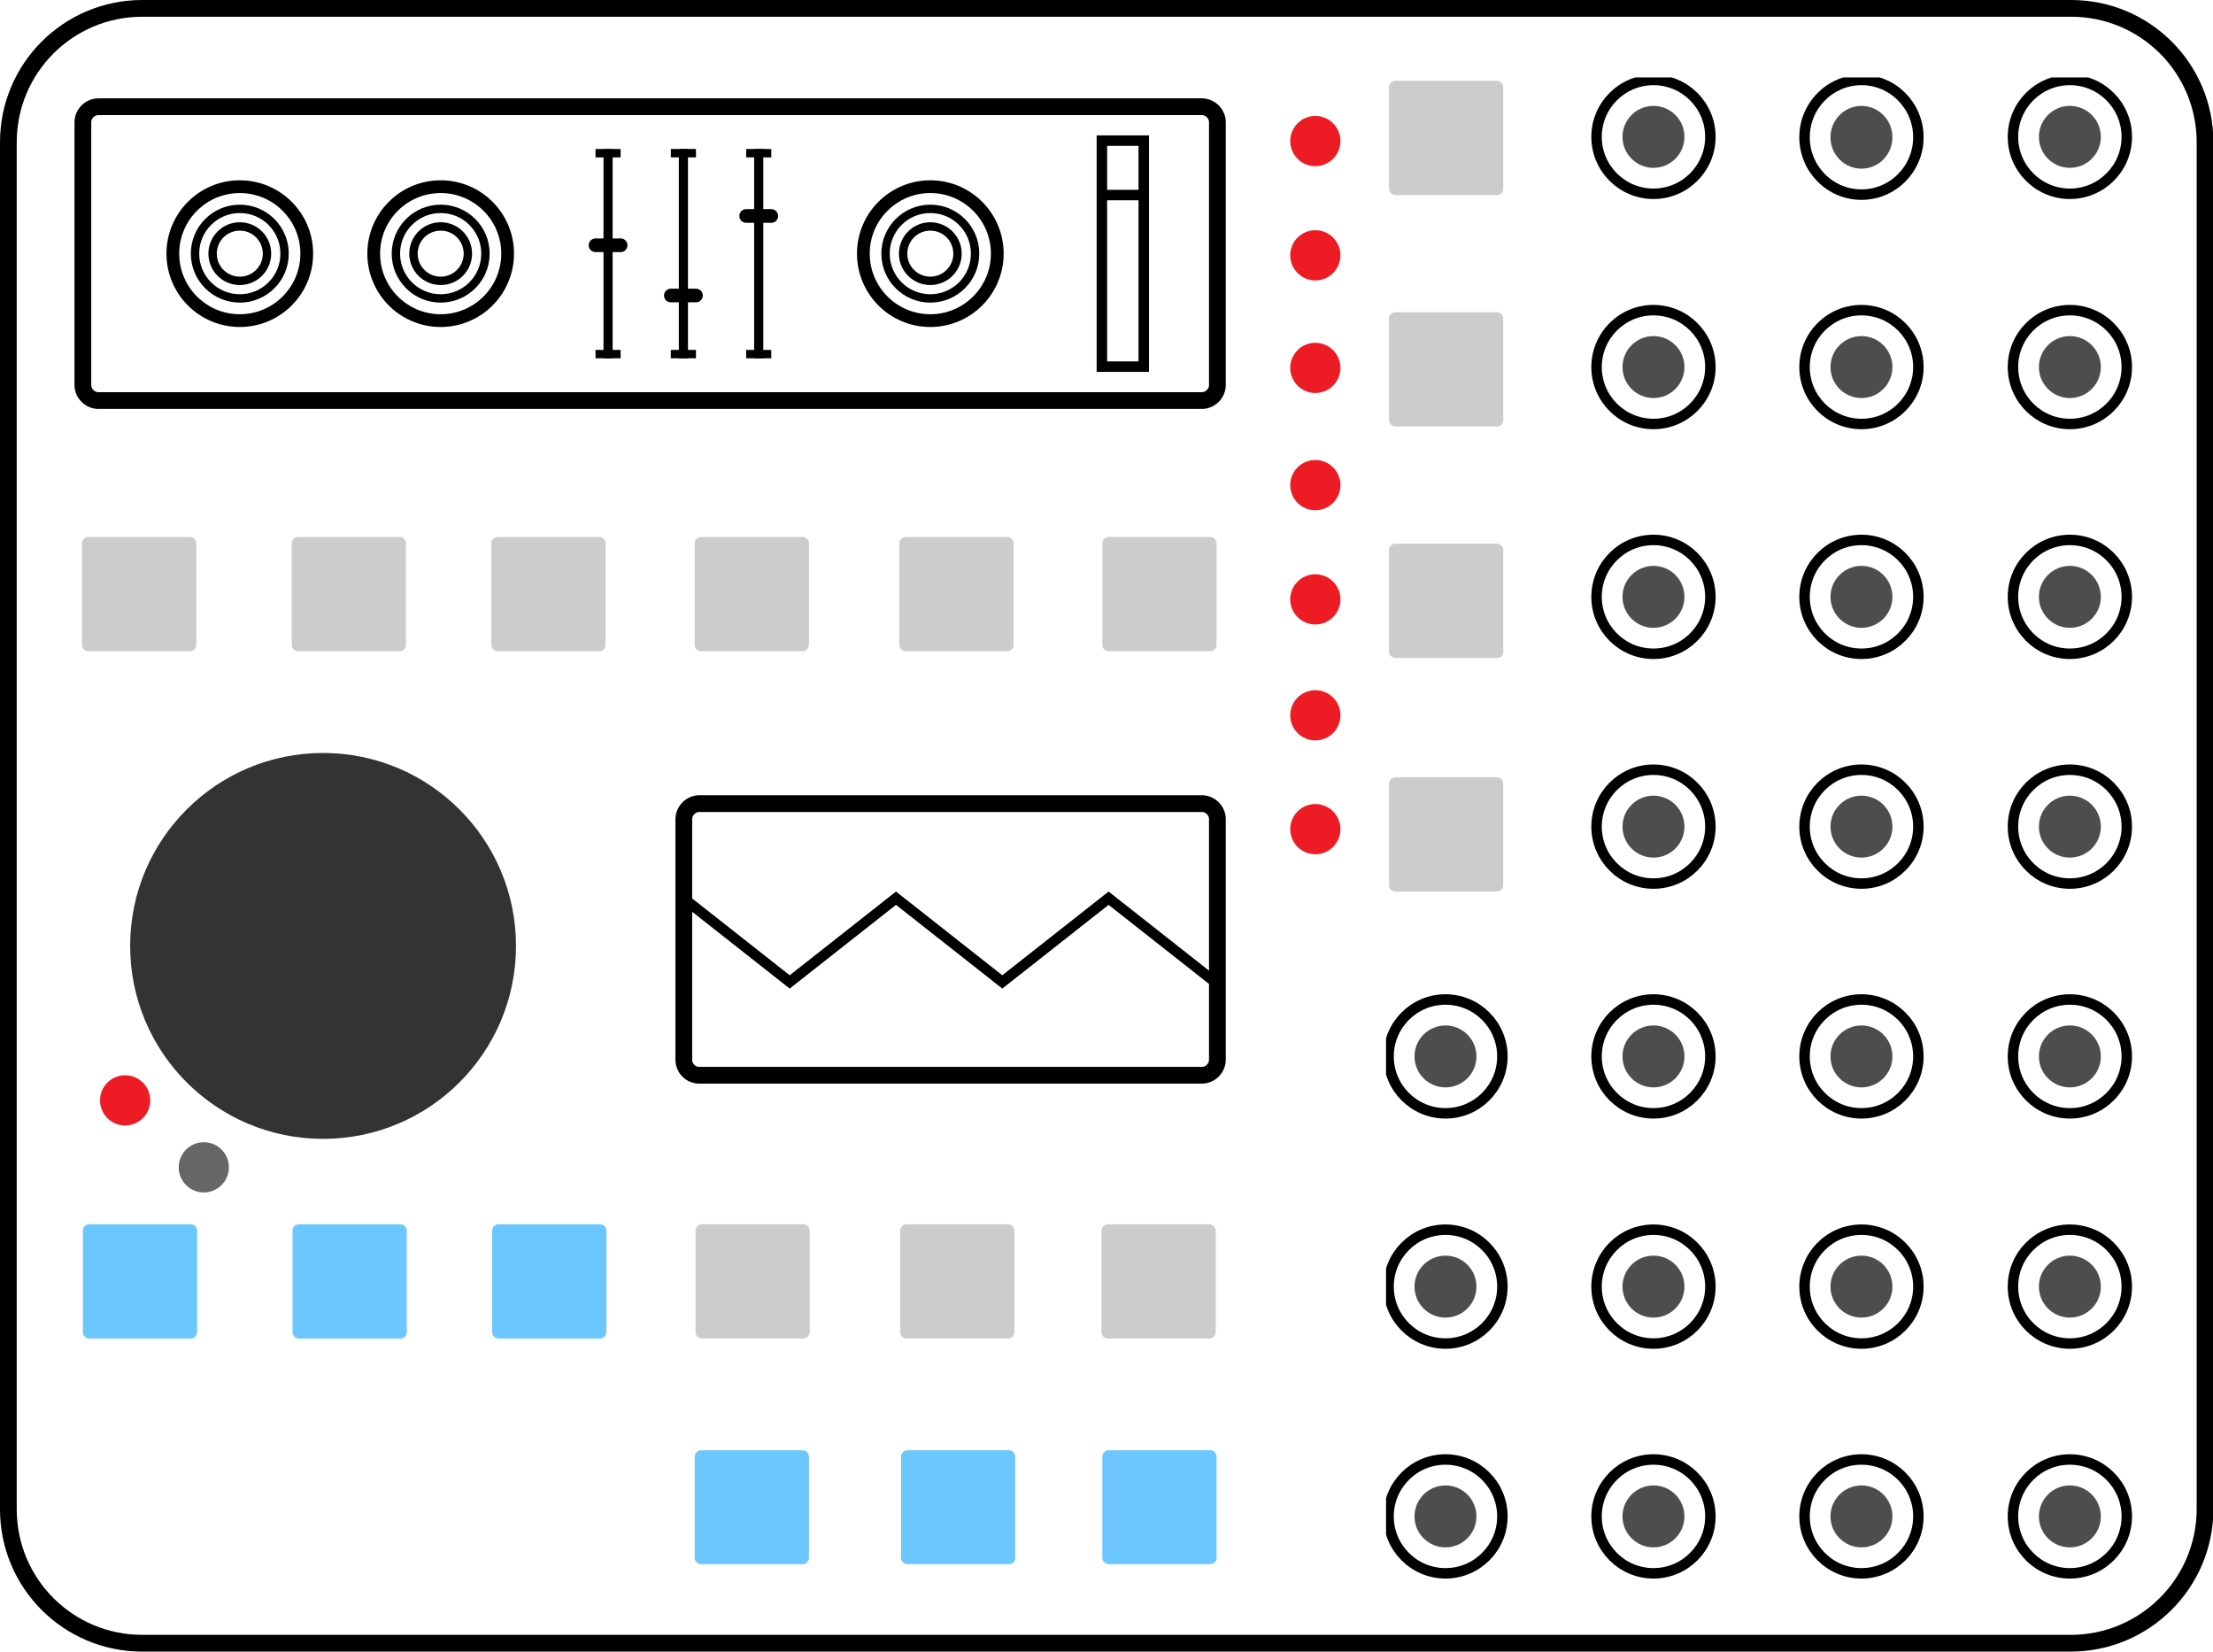
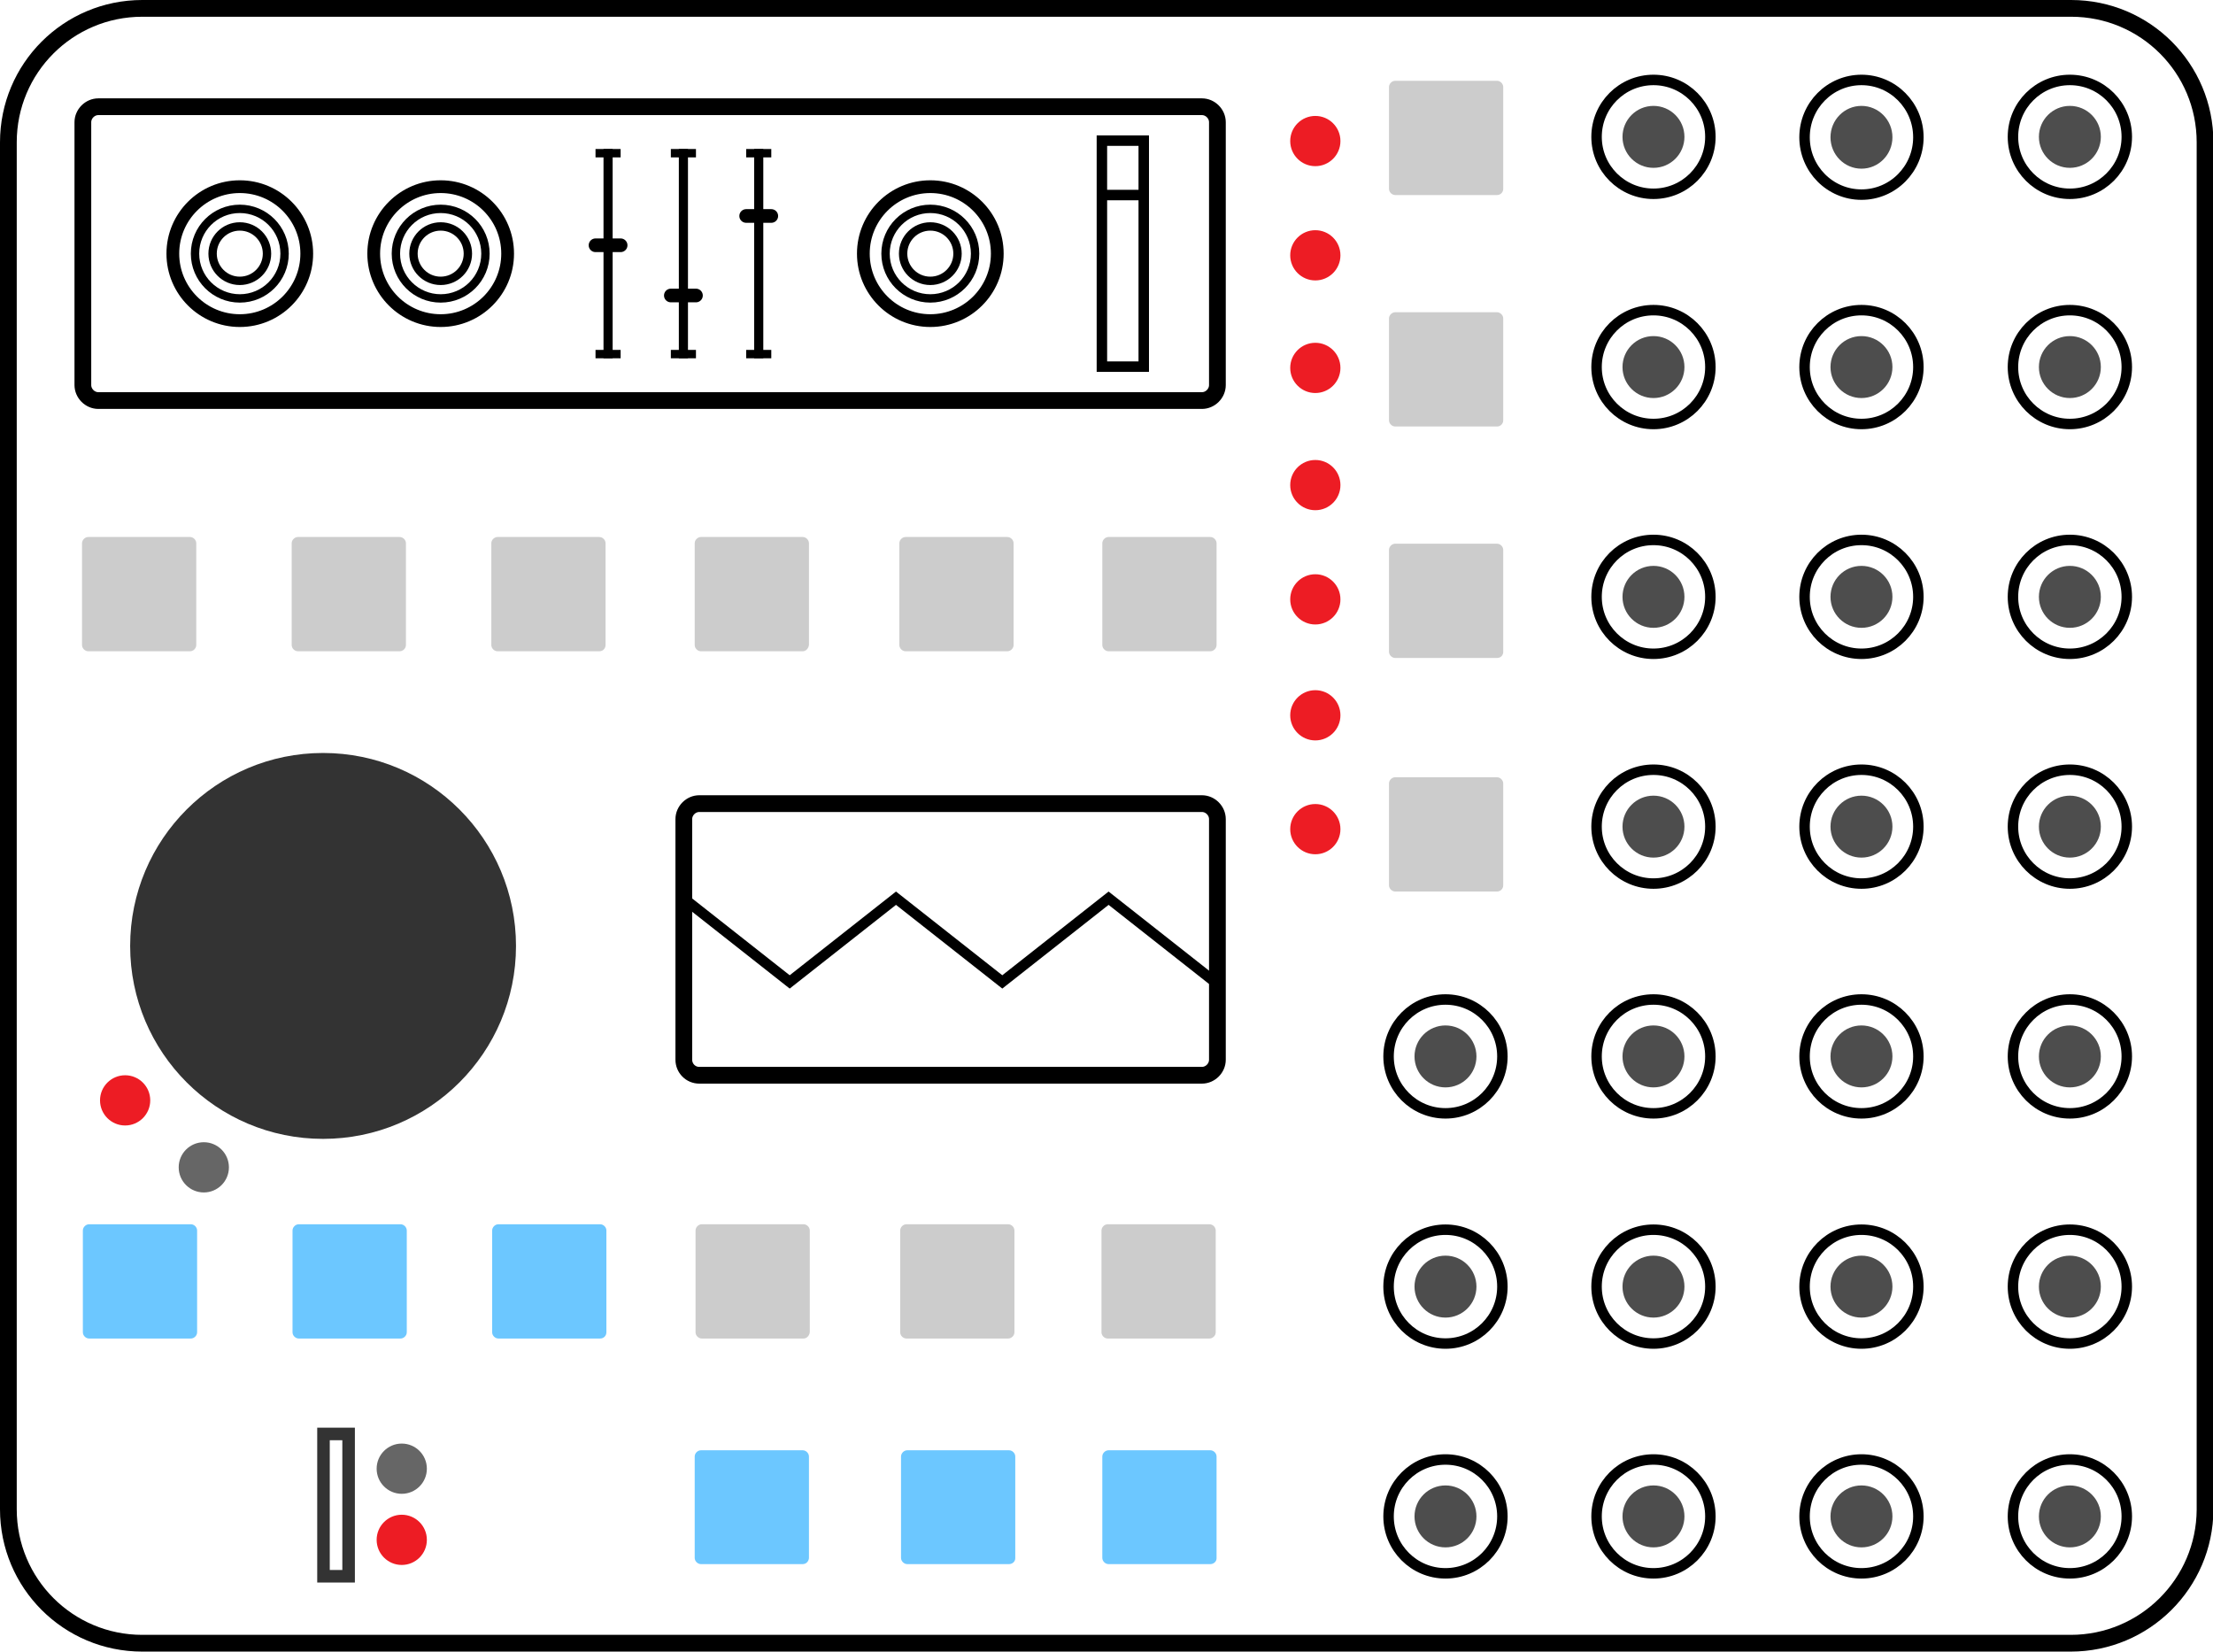
- <svg xmlns="http://www.w3.org/2000/svg" xmlns:xlink="http://www.w3.org/1999/xlink" version="1.1" id="Layer_1" x="0px" y="0px" viewBox="0 0 528.8 394.6" style="enable-background:new 0 0 528.8 394.6;" xml:space="preserve">
+ <svg xmlns="http://www.w3.org/2000/svg" version="1.1" id="Layer_1" x="0px" y="0px" viewBox="0 0 528.8 394.6" style="enable-background:new 0 0 528.8 394.6;" xml:space="preserve">
  <style type="text/css">
	.st0{fill:none;stroke:#000000;stroke-width:4;stroke-miterlimit:10;}
	.st1{fill:#333333;}
	.st2{fill:#666666;}
	.st3{fill:#ED1C24;}
	.st4{fill:#6CC7FF;}
	.st5{fill:#CCCCCC;}
- 	.st6{clip-path:url(#SVGID_2_);}
- 	.st7{fill:none;stroke:#000000;stroke-width:2.5;stroke-miterlimit:10;}
- 	.st8{fill:#4D4D4D;}
- 	.st9{fill:none;stroke:#000000;stroke-width:3.048;stroke-miterlimit:10;}
- 	.st10{fill:none;stroke:#000000;stroke-width:2;stroke-miterlimit:10;}
- 	.st11{fill:none;stroke:#000000;stroke-width:2.182;stroke-miterlimit:10;}
- 	.st12{fill:none;stroke:#000000;stroke-width:3.266;stroke-linecap:round;stroke-miterlimit:10;}
+ 	.st6{fill:none;stroke:#000000;stroke-width:2.5;stroke-miterlimit:10;}
+ 	.st7{fill:none;stroke:#000000;stroke-width:3.048;stroke-miterlimit:10;}
+ 	.st8{fill:none;stroke:#000000;stroke-width:2;stroke-miterlimit:10;}
+ 	.st9{fill:none;stroke:#000000;stroke-width:2.182;stroke-miterlimit:10;}
+ 	.st10{fill:none;stroke:#000000;stroke-width:3.266;stroke-linecap:round;stroke-miterlimit:10;}
+ 	.st11{fill:#4D4D4D;}
+ 	.st12{fill:none;stroke:#333333;stroke-width:3;stroke-miterlimit:10;}
</style>
  <g>
    <path class="st0" d="M494.8,392.6H34c-17.7,0-32-14.3-32-32V34C2,16.3,16.3,2,34,2h460.9c17.7,0,32,14.3,32,32v326.7   C526.8,378.3,512.5,392.6,494.8,392.6z" />
    <circle class="st1" cx="77.2" cy="226" r="46.1" />
    <circle class="st2" cx="48.7" cy="278.9" r="6" />
    <circle class="st3" cx="29.9" cy="262.9" r="6" />
    <path class="st4" d="M45.6,319.8H21.3c-0.8,0-1.5-0.7-1.5-1.5V294c0-0.8,0.7-1.5,1.5-1.5h24.3c0.8,0,1.5,0.7,1.5,1.5v24.3   C47.1,319.1,46.4,319.8,45.6,319.8z" />
    <path class="st4" d="M95.7,319.8H71.4c-0.8,0-1.5-0.7-1.5-1.5V294c0-0.8,0.7-1.5,1.5-1.5h24.3c0.8,0,1.5,0.7,1.5,1.5v24.3   C97.2,319.1,96.5,319.8,95.7,319.8z" />
    <path class="st4" d="M143.4,319.8h-24.3c-0.8,0-1.5-0.7-1.5-1.5V294c0-0.8,0.7-1.5,1.5-1.5h24.3c0.8,0,1.5,0.7,1.5,1.5v24.3   C144.9,319.1,144.3,319.8,143.4,319.8z" />
    <path class="st5" d="M192,319.8h-24.3c-0.8,0-1.5-0.7-1.5-1.5V294c0-0.8,0.7-1.5,1.5-1.5H192c0.8,0,1.5,0.7,1.5,1.5v24.3   C193.4,319.1,192.8,319.8,192,319.8z" />
    <path class="st5" d="M240.9,319.8h-24.3c-0.8,0-1.5-0.7-1.5-1.5V294c0-0.8,0.7-1.5,1.5-1.5h24.3c0.8,0,1.5,0.7,1.5,1.5v24.3   C242.4,319.1,241.7,319.8,240.9,319.8z" />
    <path class="st5" d="M289,319.8h-24.3c-0.8,0-1.5-0.7-1.5-1.5V294c0-0.8,0.7-1.5,1.5-1.5H289c0.8,0,1.5,0.7,1.5,1.5v24.3   C290.5,319.1,289.8,319.8,289,319.8z" />
    <path class="st4" d="M191.8,373.7h-24.3c-0.8,0-1.5-0.7-1.5-1.5V348c0-0.8,0.7-1.5,1.5-1.5h24.3c0.8,0,1.5,0.7,1.5,1.5v24.3   C193.2,373.1,192.6,373.7,191.8,373.7z" />
    <path class="st4" d="M241.1,373.7h-24.3c-0.8,0-1.5-0.7-1.5-1.5V348c0-0.8,0.7-1.5,1.5-1.5h24.3c0.8,0,1.5,0.7,1.5,1.5v24.3   C242.6,373.1,241.9,373.7,241.1,373.7z" />
    <path class="st4" d="M289.2,373.7h-24.3c-0.8,0-1.5-0.7-1.5-1.5V348c0-0.8,0.7-1.5,1.5-1.5h24.3c0.8,0,1.5,0.7,1.5,1.5v24.3   C290.7,373.1,290,373.7,289.2,373.7z" />
    <path class="st5" d="M289.2,155.6h-24.3c-0.8,0-1.5-0.7-1.5-1.5v-24.3c0-0.8,0.7-1.5,1.5-1.5h24.3c0.8,0,1.5,0.7,1.5,1.5v24.3   C290.7,154.9,290,155.6,289.2,155.6z" />
    <path class="st5" d="M240.7,155.6h-24.3c-0.8,0-1.5-0.7-1.5-1.5v-24.3c0-0.8,0.7-1.5,1.5-1.5h24.3c0.8,0,1.5,0.7,1.5,1.5v24.3   C242.2,154.9,241.5,155.6,240.7,155.6z" />
    <path class="st5" d="M191.8,155.6h-24.3c-0.8,0-1.5-0.7-1.5-1.5v-24.3c0-0.8,0.7-1.5,1.5-1.5h24.3c0.8,0,1.5,0.7,1.5,1.5v24.3   C193.2,154.9,192.6,155.6,191.8,155.6z" />
    <path class="st5" d="M143.2,155.6h-24.3c-0.8,0-1.5-0.7-1.5-1.5v-24.3c0-0.8,0.7-1.5,1.5-1.5h24.3c0.8,0,1.5,0.7,1.5,1.5v24.3   C144.7,154.9,144.1,155.6,143.2,155.6z" />
    <path class="st5" d="M95.5,155.6H71.2c-0.8,0-1.5-0.7-1.5-1.5v-24.3c0-0.8,0.7-1.5,1.5-1.5h24.3c0.8,0,1.5,0.7,1.5,1.5v24.3   C97,154.9,96.3,155.6,95.5,155.6z" />
    <path class="st5" d="M45.4,155.6H21.1c-0.8,0-1.5-0.7-1.5-1.5v-24.3c0-0.8,0.7-1.5,1.5-1.5h24.3c0.8,0,1.5,0.7,1.5,1.5v24.3   C46.9,154.9,46.2,155.6,45.4,155.6z" />
    <circle class="st3" cx="314.3" cy="33.7" r="6" />
    <circle class="st3" cx="314.3" cy="61" r="6" />
    <circle class="st3" cx="314.3" cy="87.9" r="6" />
    <circle class="st3" cx="314.3" cy="115.9" r="6" />
    <circle class="st3" cx="314.3" cy="143.2" r="6" />
    <circle class="st3" cx="314.3" cy="170.9" r="6" />
    <circle class="st3" cx="314.3" cy="198.1" r="6" />
    <path class="st5" d="M357.7,157.2h-24.3c-0.8,0-1.5-0.7-1.5-1.5v-24.3c0-0.8,0.7-1.5,1.5-1.5h24.3c0.8,0,1.5,0.7,1.5,1.5v24.3   C359.2,156.6,358.6,157.2,357.7,157.2z" />
    <path class="st5" d="M357.7,213h-24.3c-0.8,0-1.5-0.7-1.5-1.5v-24.3c0-0.8,0.7-1.5,1.5-1.5h24.3c0.8,0,1.5,0.7,1.5,1.5v24.3   C359.2,212.3,358.6,213,357.7,213z" />
    <path class="st5" d="M357.7,101.9h-24.3c-0.8,0-1.5-0.7-1.5-1.5V76.1c0-0.8,0.7-1.5,1.5-1.5h24.3c0.8,0,1.5,0.7,1.5,1.5v24.3   C359.2,101.2,358.6,101.9,357.7,101.9z" />
    <path class="st5" d="M357.7,46.6h-24.3c-0.8,0-1.5-0.7-1.5-1.5V20.8c0-0.8,0.7-1.5,1.5-1.5h24.3c0.8,0,1.5,0.7,1.5,1.5v24.3   C359.2,45.9,358.6,46.6,357.7,46.6z" />
    <path class="st0" d="M287.2,95.7H23.5c-2,0-3.7-1.7-3.7-3.7V29.2c0-2,1.7-3.7,3.7-3.7h263.7c2,0,3.7,1.7,3.7,3.7V92   C290.9,94,289.2,95.7,287.2,95.7z" />
    <path class="st0" d="M167.1,256.9h120.1c2,0,3.7-1.7,3.7-3.7v-57.5c0-2-1.7-3.7-3.7-3.7H167.1c-2,0-3.7,1.7-3.7,3.7v57.5   C163.4,255.2,165,256.9,167.1,256.9z" />
    <g>
-       <defs>
-         <rect id="SVGID_1_" x="331.2" y="18.5" width="184.7" height="362.2" />
-       </defs>
-       <clipPath id="SVGID_2_">
-         <use xlink:href="#SVGID_1_" style="overflow:visible;" />
-       </clipPath>
-       <g class="st6">
-         <g>
-           <g>
-             <circle class="st7" cx="395.1" cy="32.7" r="13.6" />
-             <circle class="st8" cx="395.1" cy="32.7" r="7.4" />
-           </g>
-         </g>
-         <g>
-           <g>
-             <ellipse class="st7" cx="444.8" cy="32.8" rx="13.6" ry="13.7" />
-             <ellipse class="st8" cx="444.8" cy="32.8" rx="7.4" ry="7.5" />
-           </g>
-         </g>
-         <g>
-           <g>
-             <circle class="st7" cx="494.6" cy="32.7" r="13.6" />
-             <circle class="st8" cx="494.6" cy="32.7" r="7.4" />
-           </g>
-         </g>
-         <g>
-           <g>
-             <circle class="st7" cx="395.1" cy="87.7" r="13.6" />
-             <circle class="st8" cx="395.1" cy="87.7" r="7.4" />
-           </g>
-         </g>
-         <g>
-           <g>
-             <circle class="st7" cx="444.8" cy="87.7" r="13.6" />
-             <circle class="st8" cx="444.8" cy="87.7" r="7.4" />
-           </g>
-         </g>
-         <g>
-           <g>
-             <circle class="st7" cx="494.6" cy="87.7" r="13.6" />
-             <circle class="st8" cx="494.6" cy="87.7" r="7.4" />
-           </g>
-         </g>
-         <g>
-           <g>
-             <circle class="st7" cx="395.1" cy="142.6" r="13.6" />
-             <circle class="st8" cx="395.1" cy="142.6" r="7.4" />
-           </g>
-         </g>
-         <g>
-           <g>
-             <circle class="st7" cx="444.8" cy="142.6" r="13.6" />
-             <circle class="st8" cx="444.8" cy="142.6" r="7.4" />
-           </g>
-         </g>
-         <g>
-           <g>
-             <circle class="st7" cx="494.6" cy="142.6" r="13.6" />
-             <circle class="st8" cx="494.6" cy="142.6" r="7.4" />
-           </g>
-         </g>
-         <g>
-           <g>
-             <circle class="st7" cx="395.1" cy="197.5" r="13.6" />
-             <circle class="st8" cx="395.1" cy="197.5" r="7.4" />
-           </g>
-         </g>
-         <g>
-           <g>
-             <circle class="st7" cx="444.8" cy="197.5" r="13.6" />
-             <circle class="st8" cx="444.8" cy="197.5" r="7.4" />
-           </g>
-         </g>
-         <g>
-           <g>
-             <circle class="st7" cx="494.6" cy="197.5" r="13.6" />
-             <circle class="st8" cx="494.6" cy="197.5" r="7.4" />
-           </g>
-         </g>
-         <g>
-           <g>
-             <circle class="st7" cx="345.4" cy="252.4" r="13.6" />
-             <circle class="st8" cx="345.4" cy="252.4" r="7.4" />
-           </g>
-         </g>
-         <g>
-           <g>
-             <circle class="st7" cx="395.1" cy="252.4" r="13.6" />
-             <circle class="st8" cx="395.1" cy="252.4" r="7.4" />
-           </g>
-         </g>
-         <g>
-           <g>
-             <circle class="st7" cx="444.8" cy="252.4" r="13.6" />
-             <circle class="st8" cx="444.8" cy="252.4" r="7.4" />
-           </g>
-         </g>
-         <g>
-           <g>
-             <circle class="st7" cx="494.6" cy="252.4" r="13.6" />
-             <circle class="st8" cx="494.6" cy="252.4" r="7.4" />
-           </g>
-         </g>
-         <g>
-           <g>
-             <circle class="st7" cx="345.4" cy="307.4" r="13.6" />
-             <circle class="st8" cx="345.4" cy="307.4" r="7.4" />
-           </g>
-         </g>
-         <g>
-           <g>
-             <circle class="st7" cx="395.1" cy="307.4" r="13.6" />
-             <circle class="st8" cx="395.1" cy="307.4" r="7.4" />
-           </g>
-         </g>
-         <g>
-           <g>
-             <circle class="st7" cx="444.8" cy="307.4" r="13.6" />
-             <circle class="st8" cx="444.8" cy="307.4" r="7.4" />
-           </g>
-         </g>
-         <g>
-           <g>
-             <circle class="st7" cx="494.6" cy="307.4" r="13.6" />
-             <circle class="st8" cx="494.6" cy="307.4" r="7.4" />
-           </g>
-         </g>
-         <g>
-           <g>
-             <circle class="st7" cx="345.4" cy="362.3" r="13.6" />
-             <circle class="st8" cx="345.4" cy="362.3" r="7.4" />
-           </g>
-         </g>
-         <g>
-           <g>
-             <circle class="st7" cx="395.1" cy="362.3" r="13.6" />
-             <circle class="st8" cx="395.1" cy="362.3" r="7.4" />
-           </g>
-         </g>
-         <g>
-           <g>
-             <circle class="st7" cx="444.8" cy="362.3" r="13.6" />
-             <circle class="st8" cx="444.8" cy="362.3" r="7.4" />
-           </g>
-         </g>
-         <g>
-           <g>
-             <circle class="st7" cx="494.6" cy="362.3" r="13.6" />
-             <circle class="st8" cx="494.6" cy="362.3" r="7.4" />
-           </g>
-         </g>
-       </g>
-     </g>
-     <g>
-       <polyline class="st7" points="163.3,214.6 188.7,234.6 214.1,214.6 239.5,234.6 264.9,214.6 290.3,234.6   " />
-     </g>
-     <rect x="263.3" y="33.6" class="st7" width="10" height="54" />
-     <line class="st7" x1="263.3" y1="46.6" x2="273.3" y2="46.6" />
-     <g>
-       <circle class="st9" cx="105.3" cy="60.6" r="16" />
-       <circle class="st10" cx="105.3" cy="60.6" r="10.7" />
-       <circle class="st10" cx="105.3" cy="60.6" r="6.5" />
-     </g>
-     <g>
-       <circle class="st9" cx="222.3" cy="60.6" r="16" />
-       <circle class="st10" cx="222.3" cy="60.6" r="10.7" />
-       <circle class="st10" cx="222.3" cy="60.6" r="6.5" />
-     </g>
-     <g>
-       <circle class="st9" cx="57.3" cy="60.6" r="16" />
-       <circle class="st10" cx="57.3" cy="60.6" r="10.7" />
-       <circle class="st10" cx="57.3" cy="60.6" r="6.5" />
-     </g>
-     <g>
-       <line class="st11" x1="145.3" y1="85.6" x2="145.3" y2="35.6" />
-       <line class="st10" x1="142.3" y1="36.6" x2="148.3" y2="36.6" />
-       <line class="st10" x1="142.3" y1="84.6" x2="148.3" y2="84.6" />
-       <line class="st12" x1="142.3" y1="58.6" x2="148.3" y2="58.6" />
-     </g>
-     <g>
-       <line class="st11" x1="163.3" y1="85.6" x2="163.3" y2="35.6" />
-       <line class="st10" x1="160.3" y1="36.6" x2="166.3" y2="36.6" />
-       <line class="st10" x1="160.3" y1="84.6" x2="166.3" y2="84.6" />
-       <line class="st12" x1="160.3" y1="70.6" x2="166.3" y2="70.6" />
-     </g>
-     <g>
-       <line class="st11" x1="181.3" y1="85.6" x2="181.3" y2="35.6" />
-       <line class="st10" x1="178.3" y1="36.6" x2="184.3" y2="36.6" />
-       <line class="st10" x1="178.3" y1="84.6" x2="184.3" y2="84.6" />
-       <line class="st12" x1="178.3" y1="51.6" x2="184.3" y2="51.6" />
-     </g>
+       <polyline class="st6" points="163.3,214.6 188.7,234.6 214.1,214.6 239.5,234.6 264.9,214.6 290.3,234.6   " />
+     </g>
+     <rect x="263.3" y="33.6" class="st6" width="10" height="54" />
+     <line class="st6" x1="263.3" y1="46.6" x2="273.3" y2="46.6" />
+     <g>
+       <circle class="st7" cx="105.3" cy="60.6" r="16" />
+       <circle class="st8" cx="105.3" cy="60.6" r="10.7" />
+       <circle class="st8" cx="105.3" cy="60.6" r="6.5" />
+     </g>
+     <g>
+       <circle class="st7" cx="222.3" cy="60.6" r="16" />
+       <circle class="st8" cx="222.3" cy="60.6" r="10.7" />
+       <circle class="st8" cx="222.3" cy="60.6" r="6.5" />
+     </g>
+     <g>
+       <circle class="st7" cx="57.3" cy="60.6" r="16" />
+       <circle class="st8" cx="57.3" cy="60.6" r="10.7" />
+       <circle class="st8" cx="57.3" cy="60.6" r="6.5" />
+     </g>
+     <g>
+       <line class="st9" x1="145.3" y1="85.6" x2="145.3" y2="35.6" />
+       <line class="st8" x1="142.3" y1="36.6" x2="148.3" y2="36.6" />
+       <line class="st8" x1="142.3" y1="84.6" x2="148.3" y2="84.6" />
+       <line class="st10" x1="142.3" y1="58.6" x2="148.3" y2="58.6" />
+     </g>
+     <g>
+       <line class="st9" x1="163.3" y1="85.6" x2="163.3" y2="35.6" />
+       <line class="st8" x1="160.3" y1="36.6" x2="166.3" y2="36.6" />
+       <line class="st8" x1="160.3" y1="84.6" x2="166.3" y2="84.6" />
+       <line class="st10" x1="160.3" y1="70.6" x2="166.3" y2="70.6" />
+     </g>
+     <g>
+       <line class="st9" x1="181.3" y1="85.6" x2="181.3" y2="35.6" />
+       <line class="st8" x1="178.3" y1="36.6" x2="184.3" y2="36.6" />
+       <line class="st8" x1="178.3" y1="84.6" x2="184.3" y2="84.6" />
+       <line class="st10" x1="178.3" y1="51.6" x2="184.3" y2="51.6" />
+     </g>
+     <g>
+       <g>
+         <g>
+           <circle class="st6" cx="395.1" cy="32.7" r="13.6" />
+           <circle class="st11" cx="395.1" cy="32.7" r="7.4" />
+         </g>
+       </g>
+       <g>
+         <g>
+           <ellipse class="st6" cx="444.8" cy="32.8" rx="13.6" ry="13.7" />
+           <ellipse class="st11" cx="444.8" cy="32.8" rx="7.4" ry="7.5" />
+         </g>
+       </g>
+       <g>
+         <g>
+           <circle class="st6" cx="494.6" cy="32.7" r="13.6" />
+           <circle class="st11" cx="494.6" cy="32.7" r="7.4" />
+         </g>
+       </g>
+       <g>
+         <g>
+           <circle class="st6" cx="395.1" cy="87.7" r="13.6" />
+           <circle class="st11" cx="395.1" cy="87.7" r="7.4" />
+         </g>
+       </g>
+       <g>
+         <g>
+           <circle class="st6" cx="444.8" cy="87.7" r="13.6" />
+           <circle class="st11" cx="444.8" cy="87.7" r="7.4" />
+         </g>
+       </g>
+       <g>
+         <g>
+           <circle class="st6" cx="494.6" cy="87.7" r="13.6" />
+           <circle class="st11" cx="494.6" cy="87.7" r="7.4" />
+         </g>
+       </g>
+       <g>
+         <g>
+           <circle class="st6" cx="395.1" cy="142.6" r="13.6" />
+           <circle class="st11" cx="395.1" cy="142.6" r="7.4" />
+         </g>
+       </g>
+       <g>
+         <g>
+           <circle class="st6" cx="444.8" cy="142.6" r="13.6" />
+           <circle class="st11" cx="444.8" cy="142.6" r="7.4" />
+         </g>
+       </g>
+       <g>
+         <g>
+           <circle class="st6" cx="494.6" cy="142.6" r="13.6" />
+           <circle class="st11" cx="494.6" cy="142.6" r="7.4" />
+         </g>
+       </g>
+       <g>
+         <g>
+           <circle class="st6" cx="395.1" cy="197.5" r="13.6" />
+           <circle class="st11" cx="395.1" cy="197.5" r="7.4" />
+         </g>
+       </g>
+       <g>
+         <g>
+           <circle class="st6" cx="444.8" cy="197.5" r="13.6" />
+           <circle class="st11" cx="444.8" cy="197.5" r="7.4" />
+         </g>
+       </g>
+       <g>
+         <g>
+           <circle class="st6" cx="494.6" cy="197.5" r="13.6" />
+           <circle class="st11" cx="494.6" cy="197.5" r="7.4" />
+         </g>
+       </g>
+       <g>
+         <g>
+           <circle class="st6" cx="345.4" cy="252.4" r="13.6" />
+           <circle class="st11" cx="345.4" cy="252.4" r="7.4" />
+         </g>
+       </g>
+       <g>
+         <g>
+           <circle class="st6" cx="395.1" cy="252.4" r="13.6" />
+           <circle class="st11" cx="395.1" cy="252.4" r="7.4" />
+         </g>
+       </g>
+       <g>
+         <g>
+           <circle class="st6" cx="444.8" cy="252.4" r="13.6" />
+           <circle class="st11" cx="444.8" cy="252.4" r="7.4" />
+         </g>
+       </g>
+       <g>
+         <g>
+           <circle class="st6" cx="494.6" cy="252.4" r="13.6" />
+           <circle class="st11" cx="494.6" cy="252.4" r="7.4" />
+         </g>
+       </g>
+       <g>
+         <g>
+           <circle class="st6" cx="345.4" cy="307.4" r="13.6" />
+           <circle class="st11" cx="345.4" cy="307.4" r="7.4" />
+         </g>
+       </g>
+       <g>
+         <g>
+           <circle class="st6" cx="395.1" cy="307.4" r="13.6" />
+           <circle class="st11" cx="395.1" cy="307.4" r="7.4" />
+         </g>
+       </g>
+       <g>
+         <g>
+           <circle class="st6" cx="444.8" cy="307.4" r="13.6" />
+           <circle class="st11" cx="444.8" cy="307.4" r="7.4" />
+         </g>
+       </g>
+       <g>
+         <g>
+           <circle class="st6" cx="494.6" cy="307.4" r="13.6" />
+           <circle class="st11" cx="494.6" cy="307.4" r="7.4" />
+         </g>
+       </g>
+       <g>
+         <g>
+           <circle class="st6" cx="345.4" cy="362.3" r="13.6" />
+           <circle class="st11" cx="345.4" cy="362.3" r="7.4" />
+         </g>
+       </g>
+       <g>
+         <g>
+           <circle class="st6" cx="395.1" cy="362.3" r="13.6" />
+           <circle class="st11" cx="395.1" cy="362.3" r="7.4" />
+         </g>
+       </g>
+       <g>
+         <g>
+           <circle class="st6" cx="444.8" cy="362.3" r="13.6" />
+           <circle class="st11" cx="444.8" cy="362.3" r="7.4" />
+         </g>
+       </g>
+       <g>
+         <g>
+           <circle class="st6" cx="494.6" cy="362.3" r="13.6" />
+           <circle class="st11" cx="494.6" cy="362.3" r="7.4" />
+         </g>
+       </g>
+     </g>
+     <rect x="77.3" y="342.6" class="st12" width="6" height="34" />
+     <circle class="st3" cx="96" cy="367.9" r="6" />
+     <circle class="st2" cx="96" cy="350.9" r="6" />
  </g>
</svg>
